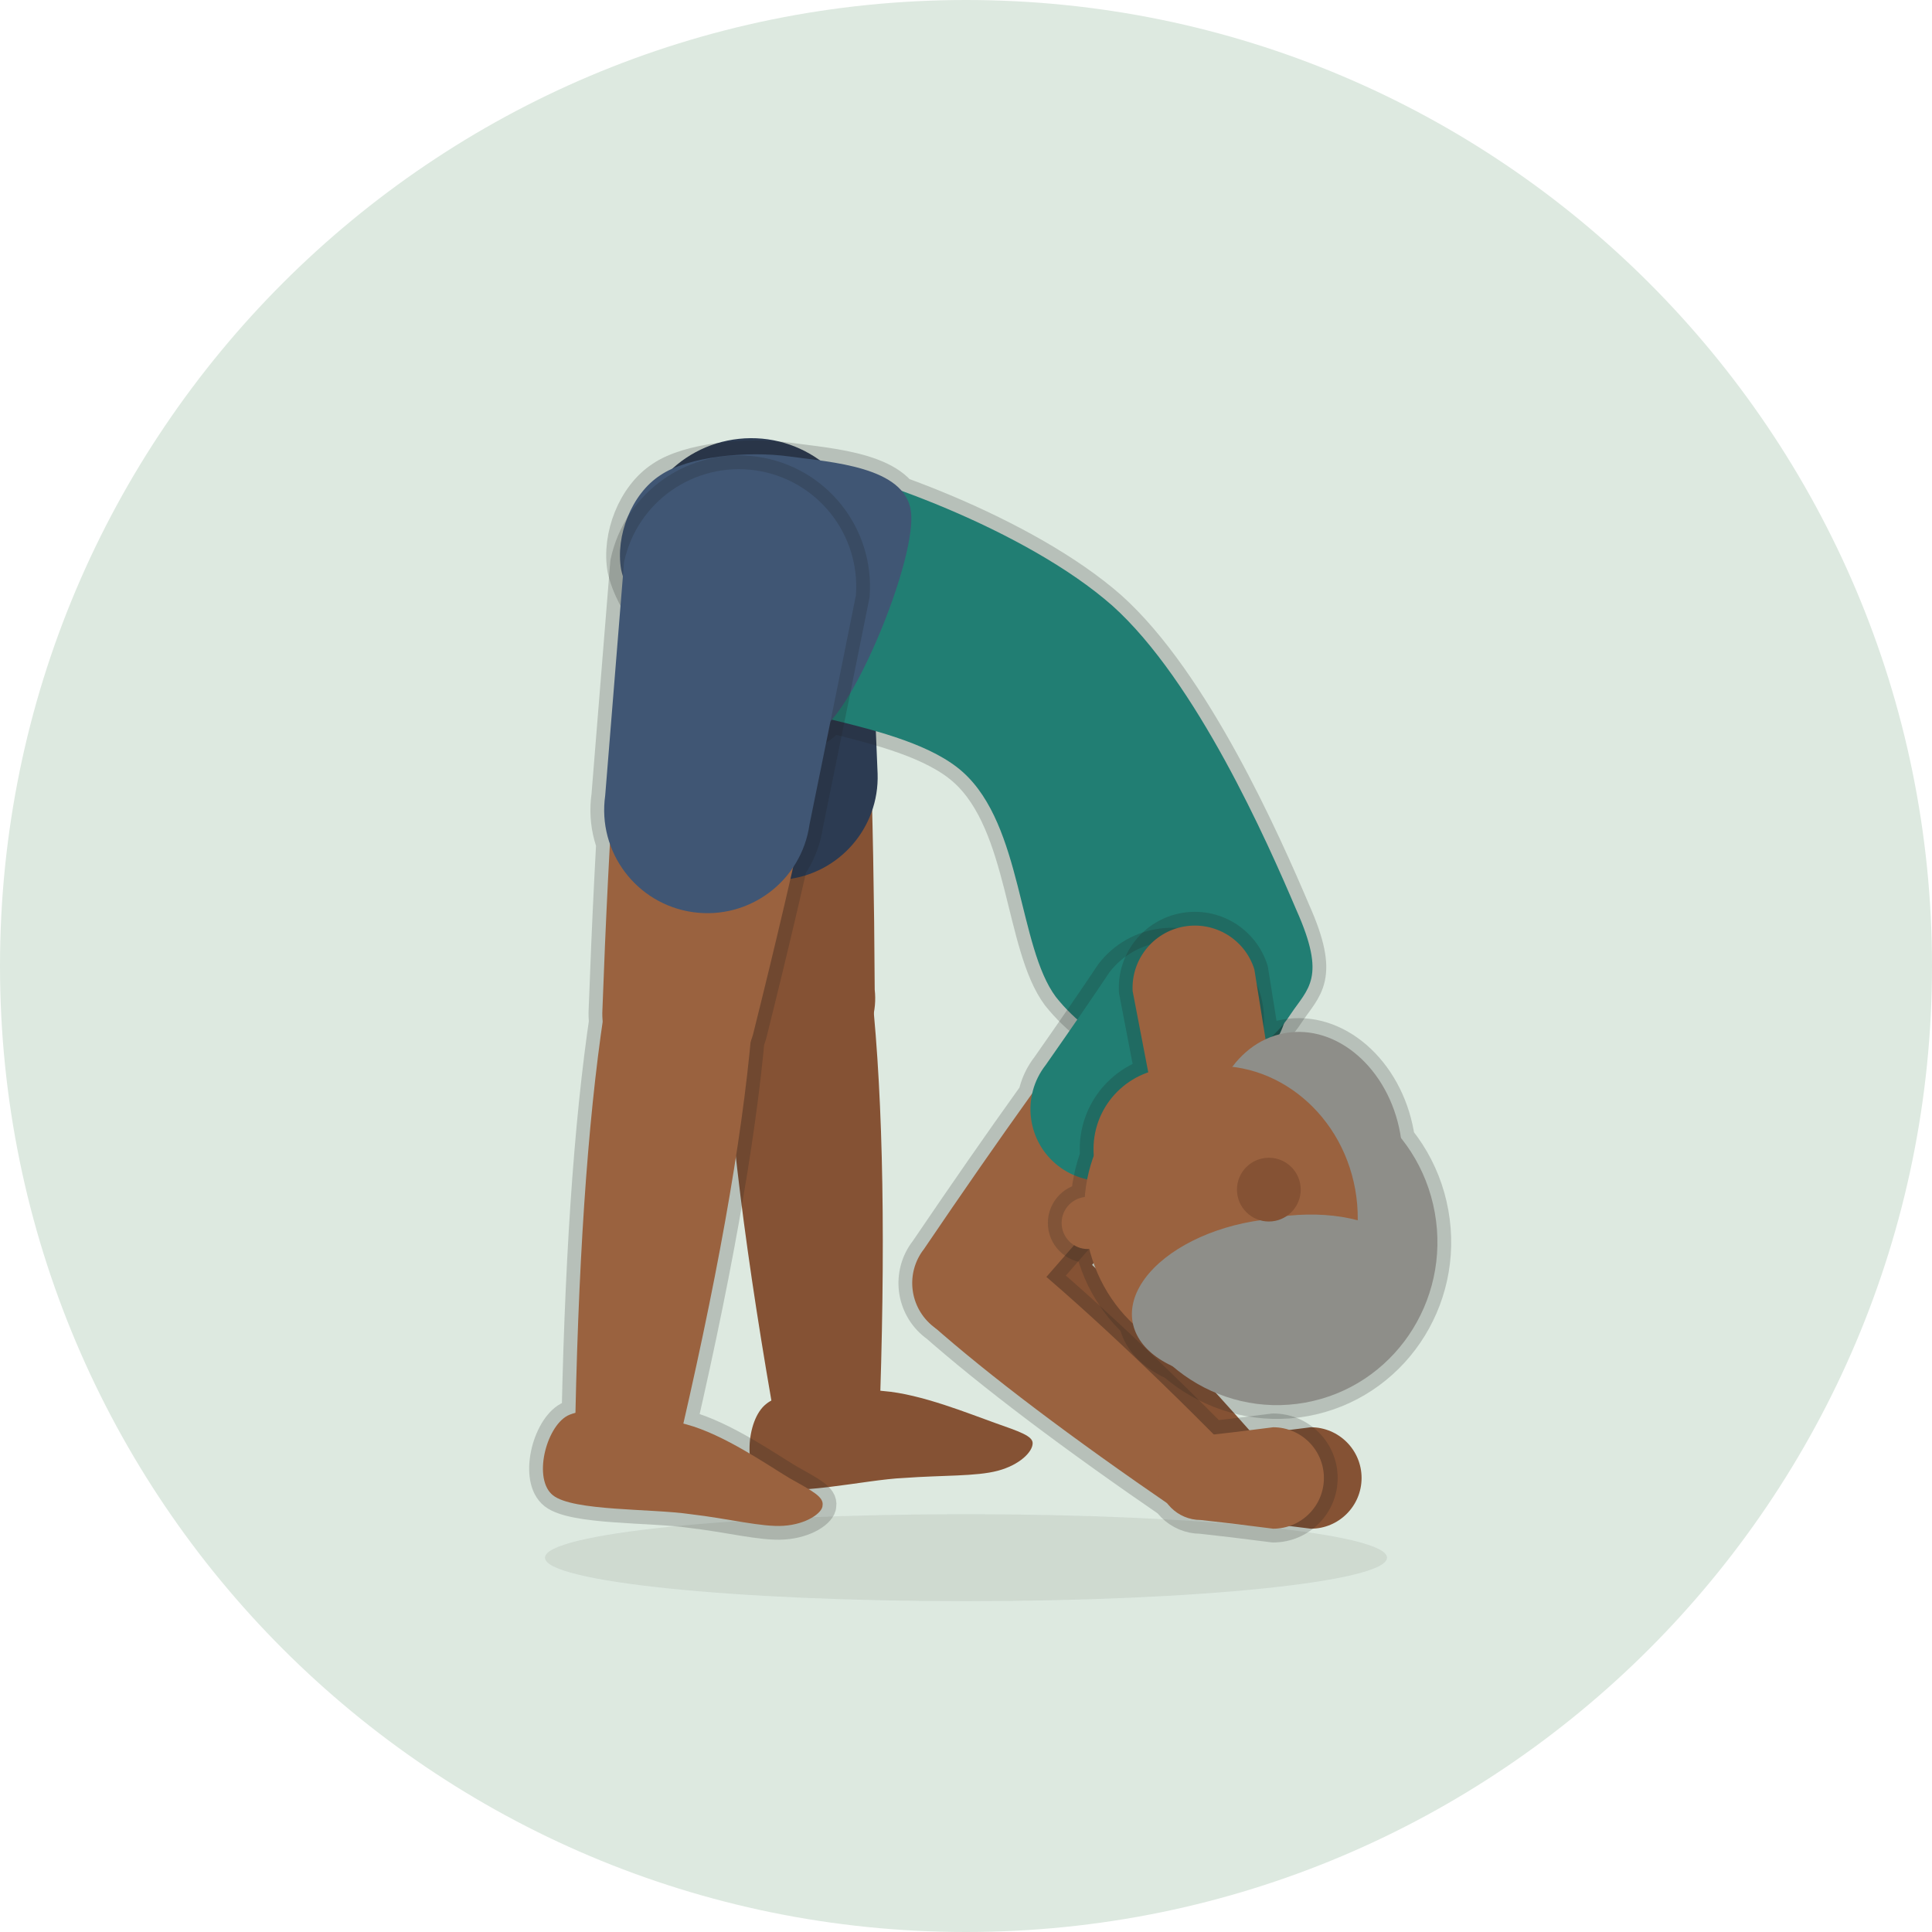
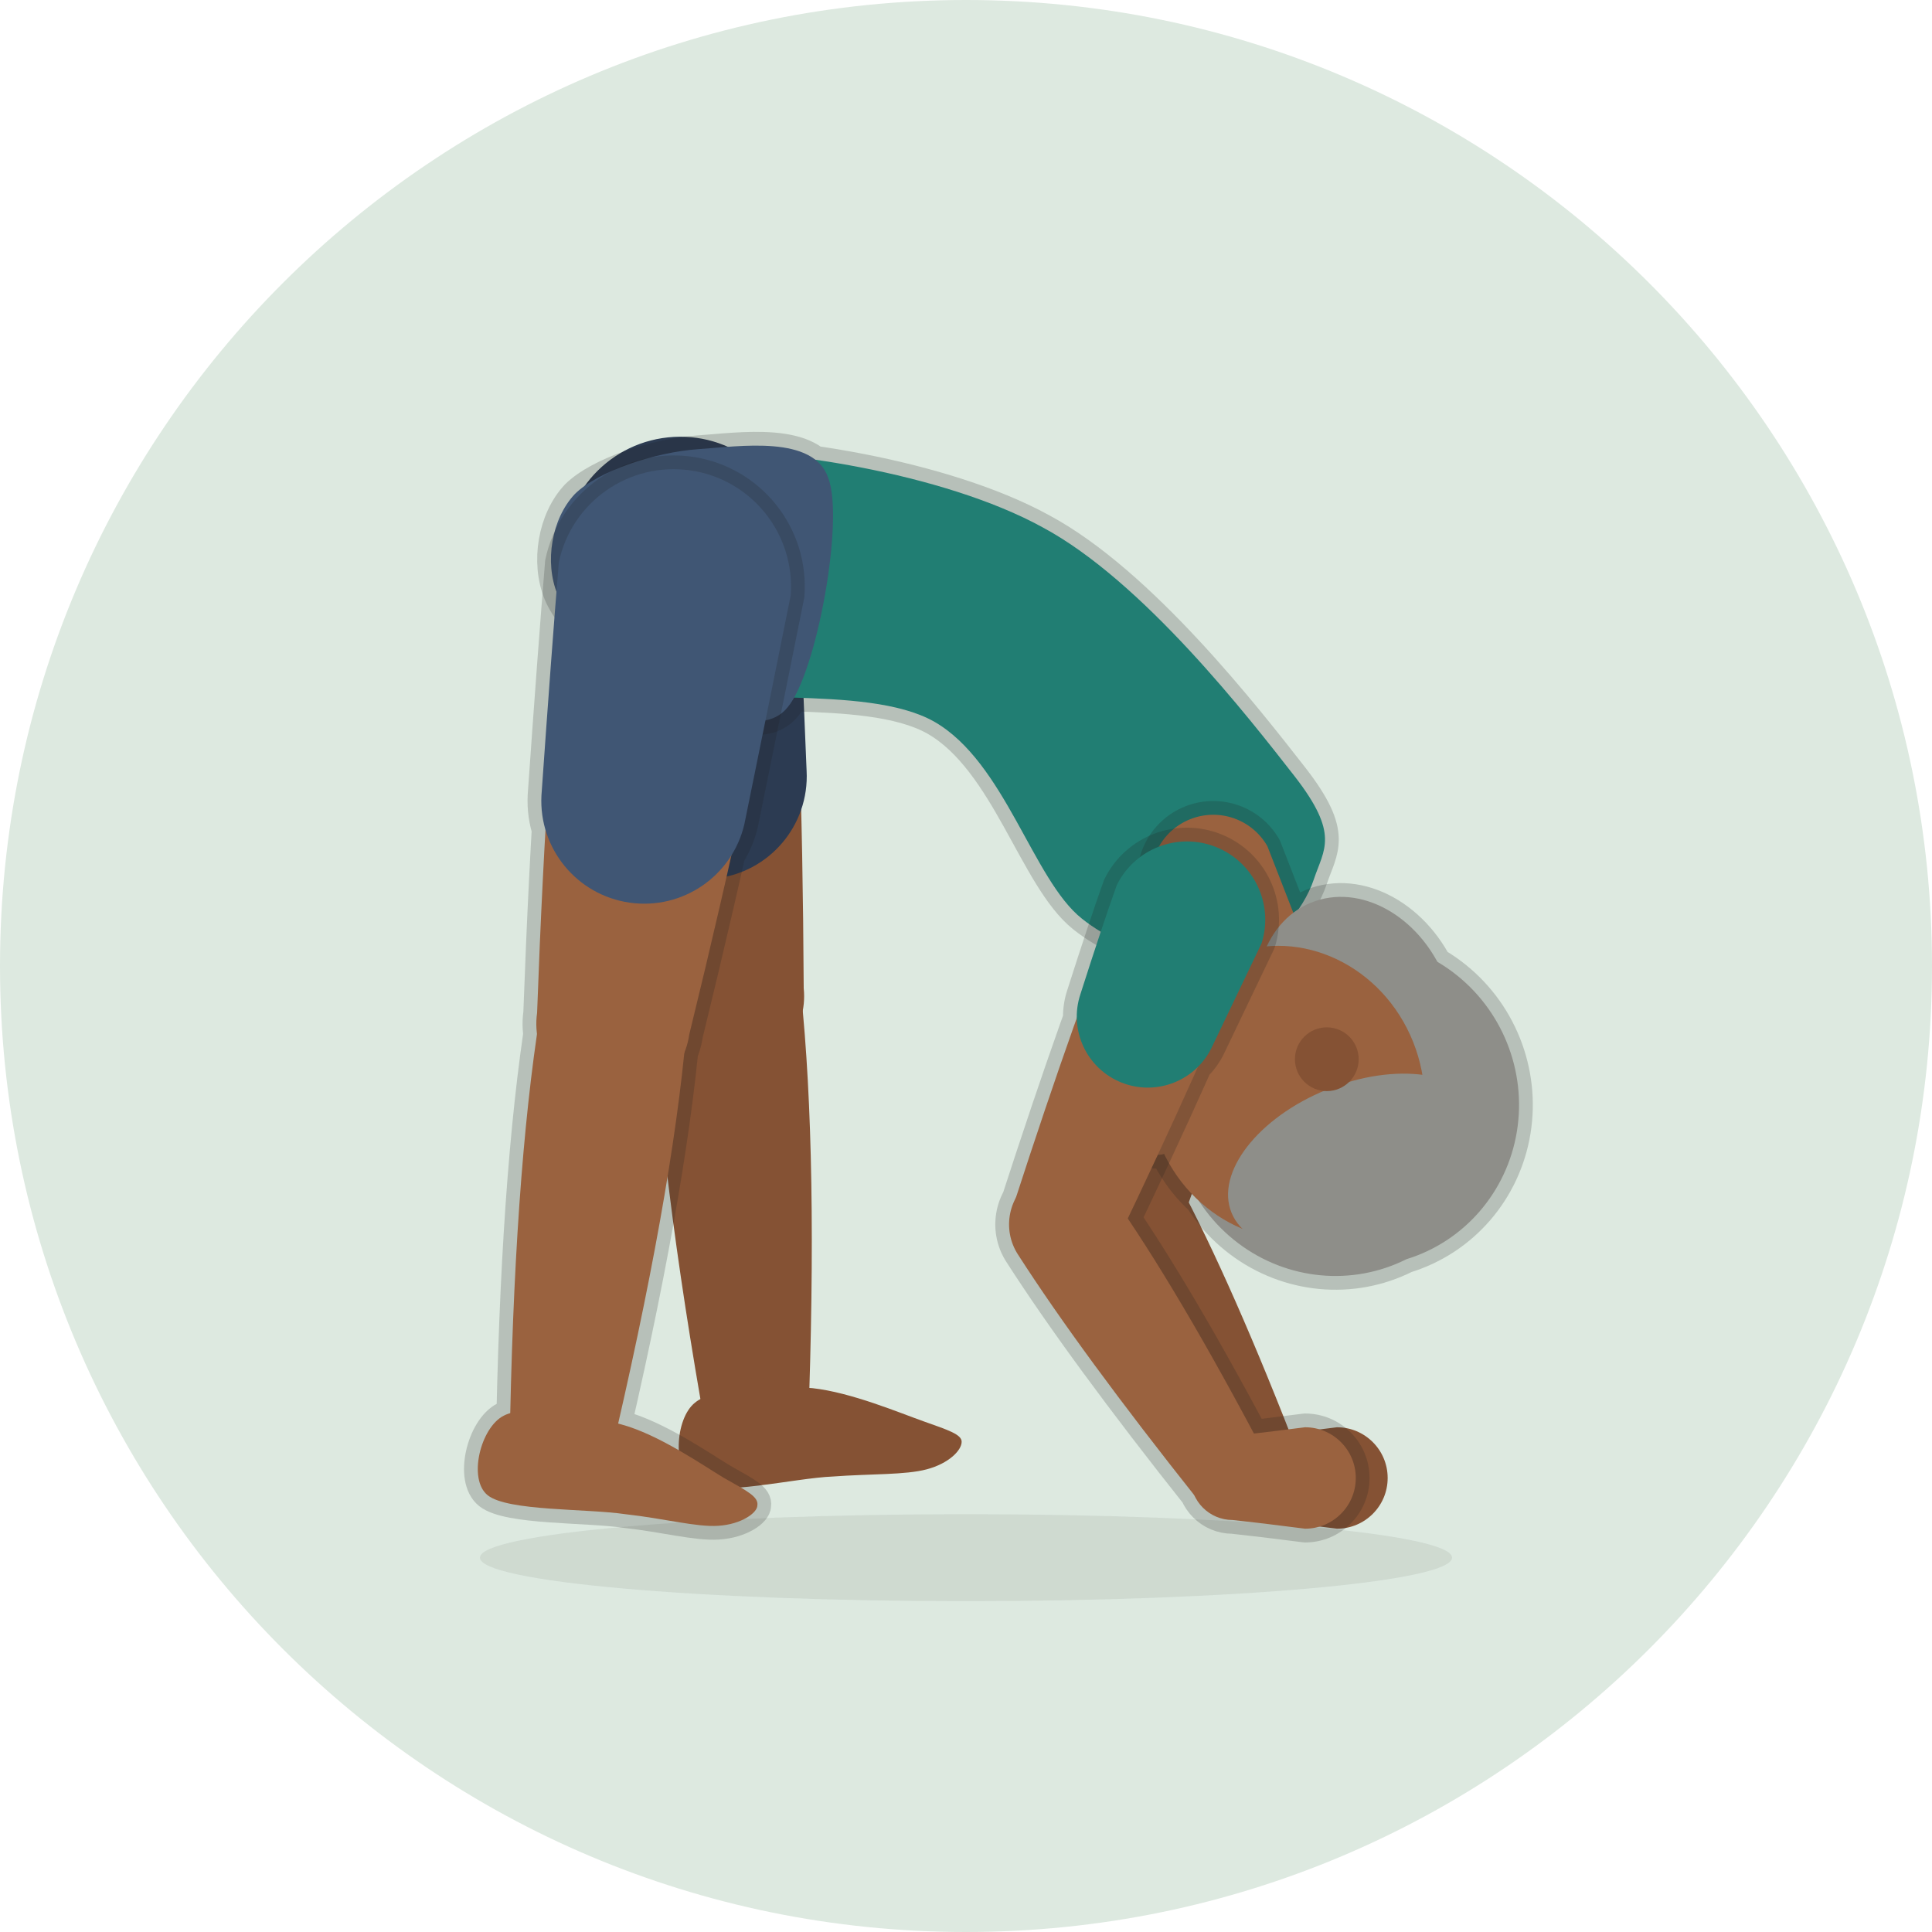
<svg xmlns="http://www.w3.org/2000/svg" viewBox="0 0 200 200" width="400" height="400" role="img" aria-label="Standing figure in profile folded forward with legs crossed and arms hanging to the floor.">
  <circle cx="100" cy="100" r="100" fill="#DDE9E0" />
  <clipPath id="c7o0qp0">
    <circle cx="100" cy="100" r="100" />
  </clipPath>
  <g clip-path="url(#c7o0qp0)">
    <g transform="translate(100.0 159.0) scale(1.500)">
-       <ellipse cx="0" cy="1.5" rx="29.055" ry="3" fill="#20211F" opacity="0.08" />
+       <ellipse cx="0" cy="1.5" rx="33.543" ry="3" fill="#20211F" opacity="0.08" />
      <g>
-         <path d="M13.0 -39.8Q7.9 -32.7 0.4 -20.5A3.8 3.8 0 0 0 6.6 -16.1Q15.6 -27.2 20.7 -34.3A4.7 4.7 0 0 0 13.0 -39.8Z" fill="#855234" />
-         <path d="M12.4 -40.2Q10.9 -37.6 8.3 -33.5A4.9 4.9 0 0 0 16.3 -27.8Q19.4 -31.6 21.2 -33.9A5.4 5.4 0 0 0 12.4 -40.2Z" fill="#1B6A61" />
-         <path d="M0.9 -15.5Q6.6 -9.9 16.9 -2.0A2.8 2.8 0 0 0 20.7 -6.0Q12.1 -15.8 6.1 -21.1A3.8 3.8 0 0 0 0.9 -15.5Z" fill="#855234" />
-         <path d="M18.8 -1.1Q20.7 -0.9 23.8 -0.5A3.5 3.5 0 0 0 23.8 -7.5Q20.7 -7.1 18.8 -6.9A2.9 2.9 0 0 0 18.8 -1.1Z" fill="#855234" />
+         <path d="M13.1 -46.2Q10.6 -37.8 7.6 -23.8A3.8 3.8 0 0 0 14.9 -21.7Q19.8 -35.2 22.1 -43.6A4.7 4.7 0 0 0 13.1 -46.2Z" fill="#855234" />
+         <path d="M12.4 -46.4Q11.8 -43.5 10.7 -38.7A4.9 4.9 0 0 0 20.1 -36.0Q21.8 -40.6 22.8 -43.4A5.4 5.4 0 0 0 12.4 -46.4Z" fill="#1B6A61" />
+         <path d="M7.8 -21.1Q11.2 -13.9 18.1 -2.8A2.8 2.8 0 0 0 23.1 -5.2Q18.4 -17.4 14.6 -24.5A3.8 3.8 0 0 0 7.8 -21.1Z" fill="#855234" />
+         <path d="M20.6 -1.1Q22.5 -0.9 25.6 -0.5A3.5 3.5 0 0 0 25.6 -7.5Q22.5 -7.1 20.6 -6.9A2.9 2.9 0 0 0 20.6 -1.1Z" fill="#855234" />
      </g>
      <g>
-         <path d="M-16.7 -36.7Q-16.3 -25.3 -13.0 -6.9A3.5 3.5 0 0 0 -6.0 -7.4Q-5.3 -26.1 -6.5 -37.5A5.1 5.1 0 0 0 -16.7 -36.7Z" fill="#855234" />
-         <path d="M-22.3 -67.1Q-20.8 -55.5 -16.9 -36.5A5.3 5.3 0 0 0 -6.3 -37.7Q-6.4 -57.0 -7.4 -68.7A7.5 7.5 0 0 0 -22.3 -67.1Z" fill="#855234" />
-         <path d="M-22.9 -67.1Q-21.9 -61.0 -20.2 -51.2A7.1 7.1 0 0 0 -6.1 -52.6Q-6.5 -62.6 -6.8 -68.8A8.1 8.1 0 0 0 -22.9 -67.1Z" fill="#2C3B52" />
-         <path d="M-9.5 -3.6A3.6 3.6 0.0 1 0 -9.5 -10.8A3.6 3.6 0.0 1 0 -9.5 -3.6Z" fill="#855234" />
-         <path d="M-13.8 -9.1C-15.2 -8.0 -15.4 -4.3 -13.9 -3.5C-12.3 -2.6 -6.9 -3.9 -4.3 -4.0C-1.6 -4.2 0.7 -4.1 2.2 -4.5C3.7 -4.9 4.6 -5.8 4.6 -6.4C4.6 -6.9 3.7 -7.2 2.0 -7.8C0.3 -8.4 -3.1 -9.8 -5.7 -10.0C-8.3 -10.3 -12.5 -10.2 -13.8 -9.1Z" fill="#855234" />
+         <path d="M-21.6 -36.9Q-21.2 -25.5 -17.9 -7.0A3.5 3.5 0 0 0 -10.9 -7.5Q-10.2 -26.2 -11.4 -37.6A5.1 5.1 0 0 0 -21.6 -36.9Z" fill="#855234" />
+         <path d="M-27.2 -67.3Q-25.7 -55.6 -21.8 -36.7A5.3 5.3 0 0 0 -11.2 -37.8Q-11.3 -57.1 -12.3 -68.8A7.5 7.5 0 0 0 -27.2 -67.3Z" fill="#855234" />
+         <path d="M-27.8 -67.2Q-26.8 -61.1 -25.1 -51.3A7.1 7.1 0 0 0 -11.0 -52.8Q-11.4 -62.8 -11.7 -68.9A8.1 8.1 0 0 0 -27.8 -67.2Z" fill="#2C3B52" />
+         <path d="M-14.4 -3.7A3.6 3.6 0.0 1 0 -14.4 -10.9A3.6 3.6 0.0 1 0 -14.4 -3.7Z" fill="#855234" />
+         <path d="M-18.7 -9.2C-20.1 -8.1 -20.3 -4.4 -18.7 -3.6C-17.1 -2.7 -11.8 -4.0 -9.2 -4.1C-6.5 -4.3 -4.2 -4.2 -2.7 -4.6C-1.2 -5.0 -0.3 -5.9 -0.3 -6.5C-0.3 -7.0 -1.2 -7.3 -2.9 -7.9C-4.6 -8.5 -7.9 -9.9 -10.6 -10.2C-13.2 -10.4 -17.4 -10.3 -18.7 -9.2Z" fill="#855234" />
      </g>
      <g>
-         <path d="M-12.3 -74.3C-7.0 -73.5 4.2 -69.4 10.1 -64.2C15.9 -59.0 20.8 -47.9 22.8 -43.2C24.9 -38.5 23.6 -37.8 22.4 -36.0C21.2 -34.1 18.4 -32.0 15.7 -32.2C13.0 -32.4 8.9 -33.8 6.2 -37.2C3.6 -40.7 3.9 -49.0 -0.2 -52.7C-4.3 -56.4 -14.8 -56.6 -18.3 -59.4C-21.8 -62.2 -22.2 -66.9 -21.2 -69.4C-20.2 -71.9 -17.5 -75.2 -12.3 -74.3ZM-12.2 -74.5C-9.3 -74.1 -4.2 -73.8 -3.8 -70.7C-3.4 -67.6 -7.4 -57.7 -9.8 -55.8C-12.2 -53.8 -16.1 -57.3 -18.4 -59.1C-20.7 -60.9 -23.3 -64.3 -23.8 -66.7C-24.2 -69.0 -23.1 -71.9 -21.1 -73.2C-19.2 -74.5 -15.1 -74.9 -12.2 -74.5Z" fill="#1E1F1D" stroke="#1E1F1D" stroke-width="1.9" stroke-linejoin="round" opacity="0.2" />
-         <path d="M-12.3 -74.3C-7.0 -73.5 4.2 -69.4 10.1 -64.2C15.9 -59.0 20.8 -47.9 22.8 -43.2C24.9 -38.5 23.6 -37.8 22.4 -36.0C21.2 -34.1 18.4 -32.0 15.7 -32.2C13.0 -32.4 8.9 -33.8 6.2 -37.2C3.6 -40.7 3.9 -49.0 -0.2 -52.7C-4.3 -56.4 -14.8 -56.6 -18.3 -59.4C-21.8 -62.2 -22.2 -66.9 -21.2 -69.4C-20.2 -71.9 -17.5 -75.2 -12.3 -74.3Z" fill="#217E73" />
-         <path d="M-12.2 -74.5C-9.3 -74.1 -4.2 -73.8 -3.8 -70.7C-3.4 -67.6 -7.4 -57.7 -9.8 -55.8C-12.2 -53.8 -16.1 -57.3 -18.4 -59.1C-20.7 -60.9 -23.3 -64.3 -23.8 -66.7C-24.2 -69.0 -23.1 -71.9 -21.1 -73.2C-19.2 -74.5 -15.1 -74.9 -12.2 -74.5Z" fill="#405674" />
+         <path d="M-18.5 -74.8C-13.3 -75.1 -1.6 -73.4 5.3 -69.6C12.2 -65.9 19.5 -56.5 22.7 -52.4C25.8 -48.4 24.7 -47.4 24.0 -45.3C23.3 -43.2 21.1 -40.4 18.4 -40.0C15.7 -39.5 11.4 -39.9 8.0 -42.6C4.6 -45.3 2.7 -53.4 -2.2 -56.2C-7.0 -58.9 -17.3 -57.0 -21.3 -59.0C-25.3 -61.0 -26.8 -65.5 -26.3 -68.2C-25.8 -70.8 -23.8 -74.6 -18.5 -74.8ZM-18.5 -75.0C-15.6 -75.2 -10.5 -76.0 -9.5 -73.0C-8.4 -70.1 -10.3 -59.6 -12.3 -57.2C-14.2 -54.8 -18.7 -57.4 -21.4 -58.7C-24.0 -60.0 -27.3 -62.8 -28.2 -65.0C-29.1 -67.2 -28.6 -70.2 -27.0 -71.9C-25.4 -73.5 -21.4 -74.8 -18.5 -75.0Z" fill="#1E1F1D" stroke="#1E1F1D" stroke-width="1.9" stroke-linejoin="round" opacity="0.2" />
+         <path d="M-18.5 -74.8C-13.3 -75.1 -1.6 -73.4 5.3 -69.6C12.2 -65.9 19.5 -56.5 22.7 -52.4C25.8 -48.4 24.7 -47.4 24.0 -45.3C23.3 -43.2 21.1 -40.4 18.4 -40.0C15.7 -39.5 11.4 -39.9 8.0 -42.6C4.6 -45.3 2.7 -53.4 -2.2 -56.2C-7.0 -58.9 -17.3 -57.0 -21.3 -59.0C-25.3 -61.0 -26.8 -65.5 -26.3 -68.2C-25.8 -70.8 -23.8 -74.6 -18.5 -74.8Z" fill="#217E73" />
+         <path d="M-18.5 -75.0C-15.6 -75.2 -10.5 -76.0 -9.5 -73.0C-8.4 -70.1 -10.3 -59.6 -12.3 -57.2C-14.2 -54.8 -18.7 -57.4 -21.4 -58.7C-24.0 -60.0 -27.3 -62.8 -28.2 -65.0C-29.1 -67.2 -28.6 -70.2 -27.0 -71.9C-25.4 -73.5 -21.4 -74.8 -18.5 -75.0Z" fill="#405674" />
      </g>
      <g>
-         <path d="M10.5 -38.5Q5.1 -31.6 -2.9 -19.8A3.8 3.8 0 0 0 3.1 -15.1Q12.6 -25.8 17.9 -32.7A4.7 4.7 0 0 0 10.5 -38.5ZM9.9 -38.9Q8.3 -36.5 5.5 -32.5A4.9 4.9 0 0 0 13.3 -26.4Q16.5 -30.1 18.5 -32.3A5.4 5.4 0 0 0 9.9 -38.9ZM-2.4 -14.6Q3.6 -9.3 14.4 -1.9A2.8 2.8 0 0 0 18.0 -6.1Q8.8 -15.4 2.5 -20.4A3.8 3.8 0 0 0 -2.4 -14.6ZM16.2 -1.1Q18.1 -0.9 21.2 -0.5A3.5 3.5 0 0 0 21.2 -7.5Q18.1 -7.1 16.2 -6.9A2.9 2.9 0 0 0 16.2 -1.1Z" fill="#1E1F1D" stroke="#1E1F1D" stroke-width="1.9" stroke-linejoin="round" opacity="0.2" />
-         <path d="M10.5 -38.5Q5.1 -31.6 -2.9 -19.8A3.8 3.8 0 0 0 3.1 -15.1Q12.6 -25.8 17.9 -32.7A4.7 4.7 0 0 0 10.5 -38.5Z" fill="#9A623F" />
-         <path d="M9.9 -38.9Q8.3 -36.5 5.5 -32.5A4.9 4.9 0 0 0 13.3 -26.4Q16.5 -30.1 18.5 -32.3A5.4 5.4 0 0 0 9.9 -38.9Z" fill="#217E73" />
-         <path d="M-2.4 -14.6Q3.6 -9.3 14.4 -1.9A2.8 2.8 0 0 0 18.0 -6.1Q8.8 -15.4 2.5 -20.4A3.8 3.8 0 0 0 -2.4 -14.6Z" fill="#9A623F" />
-         <path d="M16.2 -1.1Q18.1 -0.9 21.2 -0.5A3.5 3.5 0 0 0 21.2 -7.5Q18.1 -7.1 16.2 -6.9A2.9 2.9 0 0 0 16.2 -1.1Z" fill="#9A623F" />
+         <path d="M12.9 -44.4Q15.3 -38.6 19.3 -29.2A4.0 4.0 0 0 0 26.8 -32.2Q23.1 -41.7 20.8 -47.6A4.3 4.3 0 0 0 12.9 -44.4ZM23.8 -43.7A6.6 8.2 158.0 1 0 30.0 -28.5A6.6 8.2 158.0 1 0 23.8 -43.7ZM22.0 -40.0A11.1 11.3 158.0 1 0 30.4 -19.1A11.1 11.3 158.0 1 0 22.0 -40.0ZM18.3 -40.1A9.4 10.2 158.0 1 0 25.9 -21.1A9.4 10.2 158.0 1 0 18.3 -40.1ZM18.0 -28.7A5.6 5.6 0.0 1 0 18.0 -39.9A5.6 5.6 0.0 1 0 18.0 -28.7ZM13.2 -26.3A1.8 1.8 0.0 1 0 13.2 -29.9A1.8 1.8 0.0 1 0 13.2 -26.3ZM24.9 -30.8A9.3 5.4 158.0 1 0 29.0 -20.8A9.3 5.4 158.0 1 0 24.9 -30.8ZM24.9 -30.7A2.2 2.2 0.0 1 0 24.9 -35.1A2.2 2.2 0.0 1 0 24.9 -30.7Z" fill="#1E1F1D" stroke="#1E1F1D" stroke-width="1.9" stroke-linejoin="round" opacity="0.2" />
+         <path d="M12.9 -44.4Q15.3 -38.6 19.3 -29.2A4.0 4.0 0 0 0 26.8 -32.2Q23.1 -41.7 20.8 -47.6A4.3 4.3 0 0 0 12.9 -44.4Z" fill="#9A623F" />
+         <path d="M23.8 -43.7A6.6 8.2 158.0 1 0 30.0 -28.5A6.6 8.2 158.0 1 0 23.8 -43.7Z" fill="#8E8E89" />
+         <path d="M22.0 -40.0A11.1 11.3 158.0 1 0 30.4 -19.1A11.1 11.3 158.0 1 0 22.0 -40.0Z" fill="#8E8E89" />
+         <path d="M18.3 -40.1A9.4 10.2 158.0 1 0 25.9 -21.1A9.4 10.2 158.0 1 0 18.3 -40.1Z" fill="#9A623F" />
+         <path d="M18.0 -28.7A5.6 5.6 0.0 1 0 18.0 -39.9A5.6 5.6 0.0 1 0 18.0 -28.7Z" fill="#9A623F" />
+         <path d="M13.2 -26.3A1.8 1.8 0.0 1 0 13.2 -29.9A1.8 1.8 0.0 1 0 13.2 -26.3Z" fill="#9A623F" />
+         <path d="M24.9 -30.8A9.3 5.4 158.0 1 0 29.0 -20.8A9.3 5.4 158.0 1 0 24.9 -30.8Z" fill="#8E8E89" />
+         <path d="M24.9 -30.7A2.2 2.2 0.0 1 0 24.9 -35.1A2.2 2.2 0.0 1 0 24.9 -30.7Z" fill="#855234" />
      </g>
      <g>
-         <path d="M11.5 -37.6Q12.7 -31.4 14.6 -21.4A4.0 4.0 0 0 0 22.5 -22.8Q20.9 -32.9 19.9 -39.1A4.3 4.3 0 0 0 11.5 -37.6ZM22.0 -34.7A6.6 8.2 170.0 1 0 24.9 -18.5A6.6 8.2 170.0 1 0 22.0 -34.7ZM19.4 -31.5A11.1 11.3 170.0 1 0 23.4 -9.2A11.1 11.3 170.0 1 0 19.4 -31.5ZM15.8 -32.3A9.4 10.2 170.0 1 0 19.4 -12.2A9.4 10.2 170.0 1 0 15.8 -32.3ZM14.4 -21.1A5.6 5.6 0.0 1 0 14.4 -32.3A5.6 5.6 0.0 1 0 14.4 -21.1ZM8.4 -19.8A1.8 1.8 0.0 1 0 8.4 -23.4A1.8 1.8 0.0 1 0 8.4 -19.8ZM20.4 -21.8A9.3 5.4 170.0 1 0 22.3 -11.2A9.3 5.4 170.0 1 0 20.4 -21.8ZM20.9 -21.7A2.2 2.2 0.0 1 0 20.9 -26.1A2.2 2.2 0.0 1 0 20.9 -21.7Z" fill="#1E1F1D" stroke="#1E1F1D" stroke-width="1.9" stroke-linejoin="round" opacity="0.2" />
-         <path d="M11.5 -37.6Q12.7 -31.4 14.6 -21.4A4.0 4.0 0 0 0 22.5 -22.8Q20.9 -32.9 19.9 -39.1A4.3 4.3 0 0 0 11.5 -37.6Z" fill="#9A623F" />
-         <path d="M22.0 -34.7A6.6 8.2 170.0 1 0 24.9 -18.5A6.6 8.2 170.0 1 0 22.0 -34.7Z" fill="#8E8E89" />
-         <path d="M19.4 -31.5A11.1 11.3 170.0 1 0 23.4 -9.2A11.1 11.3 170.0 1 0 19.4 -31.5Z" fill="#8E8E89" />
-         <path d="M15.8 -32.3A9.4 10.2 170.0 1 0 19.4 -12.2A9.4 10.2 170.0 1 0 15.8 -32.3Z" fill="#9A623F" />
-         <path d="M14.4 -21.1A5.6 5.6 0.0 1 0 14.4 -32.3A5.6 5.6 0.0 1 0 14.4 -21.1Z" fill="#9A623F" />
-         <path d="M8.4 -19.8A1.8 1.8 0.0 1 0 8.4 -23.4A1.8 1.8 0.0 1 0 8.4 -19.8Z" fill="#9A623F" />
-         <path d="M20.4 -21.8A9.3 5.4 170.0 1 0 22.3 -11.2A9.3 5.4 170.0 1 0 20.4 -21.8Z" fill="#8E8E89" />
-         <path d="M20.9 -21.7A2.2 2.2 0.0 1 0 20.9 -26.1A2.2 2.2 0.0 1 0 20.9 -21.7Z" fill="#855234" />
+         <path d="M-29.4 -36.0Q-31.2 -24.7 -31.5 -6.0A3.5 3.5 0 0 0 -24.6 -5.2Q-20.3 -23.4 -19.3 -34.8A5.1 5.1 0 0 0 -29.4 -36.0ZM-27.5 -67.1Q-28.9 -55.4 -29.6 -36.1A5.3 5.3 0 0 0 -19.1 -34.6Q-14.5 -53.4 -12.6 -65.0A7.5 7.5 0 0 0 -27.5 -67.1ZM-28.1 -67.2Q-28.6 -61.1 -29.3 -51.1A7.1 7.1 0 0 0 -15.3 -49.1Q-13.3 -58.9 -12.1 -64.9A8.1 8.1 0 0 0 -28.1 -67.2ZM-28.0 -2.0A3.6 3.6 0.0 1 0 -28.0 -9.2A3.6 3.6 0.0 1 0 -28.0 -2.0ZM-31.9 -8.3C-33.5 -7.5 -34.4 -3.9 -33.0 -2.8C-31.6 -1.7 -26.2 -1.9 -23.5 -1.5C-20.8 -1.2 -18.6 -0.6 -17.1 -0.7C-15.5 -0.8 -14.4 -1.6 -14.4 -2.1C-14.3 -2.7 -15.1 -3.1 -16.7 -4.0C-18.2 -4.9 -21.2 -7.0 -23.8 -7.7C-26.3 -8.4 -30.4 -9.1 -31.9 -8.3Z" fill="#1E1F1D" stroke="#1E1F1D" stroke-width="1.9" stroke-linejoin="round" opacity="0.2" />
+         <path d="M-29.4 -36.0Q-31.2 -24.7 -31.5 -6.0A3.5 3.5 0 0 0 -24.6 -5.2Q-20.3 -23.4 -19.3 -34.8A5.1 5.1 0 0 0 -29.4 -36.0Z" fill="#9A623F" />
+         <path d="M-27.5 -67.1Q-28.9 -55.4 -29.6 -36.1A5.3 5.3 0 0 0 -19.1 -34.6Q-14.5 -53.4 -12.6 -65.0A7.5 7.5 0 0 0 -27.5 -67.1Z" fill="#9A623F" />
+         <path d="M-28.1 -67.2Q-28.6 -61.1 -29.3 -51.1A7.1 7.1 0 0 0 -15.3 -49.1Q-13.3 -58.9 -12.1 -64.9A8.1 8.1 0 0 0 -28.1 -67.2Z" fill="#405674" />
+         <path d="M-28.0 -2.0A3.6 3.6 0.0 1 0 -28.0 -9.2A3.6 3.6 0.0 1 0 -28.0 -2.0Z" fill="#9A623F" />
+         <path d="M-31.9 -8.3C-33.5 -7.5 -34.4 -3.9 -33.0 -2.8C-31.6 -1.7 -26.2 -1.9 -23.5 -1.5C-20.8 -1.2 -18.6 -0.6 -17.1 -0.7C-15.5 -0.8 -14.4 -1.6 -14.4 -2.1C-14.3 -2.7 -15.1 -3.1 -16.7 -4.0C-18.2 -4.9 -21.2 -7.0 -23.8 -7.7C-26.3 -8.4 -30.4 -9.1 -31.9 -8.3Z" fill="#9A623F" />
      </g>
      <g>
-         <path d="M-25.0 -36.0Q-26.7 -24.7 -27.0 -6.0A3.5 3.5 0 0 0 -20.1 -5.2Q-15.8 -23.4 -14.8 -34.8A5.1 5.1 0 0 0 -25.0 -36.0ZM-23.0 -67.1Q-24.4 -55.4 -25.1 -36.1A5.3 5.3 0 0 0 -14.7 -34.6Q-10.0 -53.4 -8.2 -65.0A7.5 7.5 0 0 0 -23.0 -67.1ZM-23.6 -67.2Q-24.1 -61.1 -24.9 -51.1A7.1 7.1 0 0 0 -10.8 -49.1Q-8.8 -58.9 -7.6 -64.9A8.1 8.1 0 0 0 -23.6 -67.2ZM-23.6 -2.0A3.6 3.6 0.0 1 0 -23.6 -9.2A3.6 3.6 0.0 1 0 -23.6 -2.0ZM-27.5 -8.3C-29.0 -7.5 -29.9 -3.9 -28.5 -2.8C-27.1 -1.7 -21.7 -1.9 -19.0 -1.5C-16.4 -1.2 -14.1 -0.6 -12.6 -0.7C-11.0 -0.8 -9.9 -1.6 -9.9 -2.1C-9.8 -2.7 -10.6 -3.1 -12.2 -4.0C-13.7 -4.9 -16.7 -7.0 -19.3 -7.7C-21.8 -8.4 -25.9 -9.1 -27.5 -8.3Z" fill="#1E1F1D" stroke="#1E1F1D" stroke-width="1.9" stroke-linejoin="round" opacity="0.2" />
-         <path d="M-25.0 -36.0Q-26.7 -24.7 -27.0 -6.0A3.5 3.5 0 0 0 -20.1 -5.2Q-15.8 -23.4 -14.8 -34.8A5.1 5.1 0 0 0 -25.0 -36.0Z" fill="#9A623F" />
-         <path d="M-23.0 -67.1Q-24.4 -55.4 -25.1 -36.1A5.3 5.3 0 0 0 -14.7 -34.6Q-10.0 -53.4 -8.2 -65.0A7.5 7.5 0 0 0 -23.0 -67.1Z" fill="#9A623F" />
-         <path d="M-23.6 -67.2Q-24.1 -61.1 -24.9 -51.1A7.1 7.1 0 0 0 -10.8 -49.1Q-8.8 -58.9 -7.6 -64.9A8.1 8.1 0 0 0 -23.6 -67.2Z" fill="#405674" />
-         <path d="M-23.6 -2.0A3.6 3.6 0.0 1 0 -23.6 -9.2A3.6 3.6 0.0 1 0 -23.6 -2.0Z" fill="#9A623F" />
-         <path d="M-27.5 -8.3C-29.0 -7.5 -29.9 -3.9 -28.5 -2.8C-27.1 -1.7 -21.7 -1.9 -19.0 -1.5C-16.4 -1.2 -14.1 -0.6 -12.6 -0.7C-11.0 -0.8 -9.9 -1.6 -9.9 -2.1C-9.8 -2.7 -10.6 -3.1 -12.2 -4.0C-13.7 -4.9 -16.7 -7.0 -19.3 -7.7C-21.8 -8.4 -25.9 -9.1 -27.5 -8.3Z" fill="#9A623F" />
+         <path d="M11.0 -44.6Q7.7 -36.5 3.3 -22.9A3.8 3.8 0 0 0 10.3 -20.1Q16.5 -33.0 19.7 -41.1A4.7 4.7 0 0 0 11.0 -44.6ZM10.4 -44.9Q9.4 -42.1 7.9 -37.4A4.9 4.9 0 0 0 17.0 -33.8Q19.1 -38.2 20.4 -40.9A5.4 5.4 0 0 0 10.4 -44.9ZM3.6 -19.4Q7.9 -12.7 16.0 -2.5A2.8 2.8 0 0 0 20.7 -5.5Q14.6 -17.1 10.0 -23.6A3.8 3.8 0 0 0 3.6 -19.4ZM18.4 -1.1Q20.3 -0.9 23.4 -0.5A3.5 3.5 0 0 0 23.4 -7.5Q20.3 -7.1 18.4 -6.9A2.9 2.9 0 0 0 18.4 -1.1Z" fill="#1E1F1D" stroke="#1E1F1D" stroke-width="1.9" stroke-linejoin="round" opacity="0.2" />
+         <path d="M11.0 -44.6Q7.7 -36.5 3.3 -22.9A3.8 3.8 0 0 0 10.3 -20.1Q16.5 -33.0 19.7 -41.1A4.7 4.7 0 0 0 11.0 -44.6Z" fill="#9A623F" />
+         <path d="M10.4 -44.9Q9.4 -42.1 7.9 -37.4A4.9 4.9 0 0 0 17.0 -33.8Q19.1 -38.2 20.4 -40.9A5.4 5.4 0 0 0 10.4 -44.9Z" fill="#217E73" />
+         <path d="M3.6 -19.4Q7.9 -12.7 16.0 -2.5A2.8 2.8 0 0 0 20.7 -5.5Q14.6 -17.1 10.0 -23.6A3.8 3.8 0 0 0 3.6 -19.4Z" fill="#9A623F" />
+         <path d="M18.4 -1.1Q20.3 -0.9 23.4 -0.5A3.5 3.5 0 0 0 23.4 -7.5Q20.3 -7.1 18.4 -6.9A2.9 2.9 0 0 0 18.4 -1.1Z" fill="#9A623F" />
      </g>
    </g>
  </g>
</svg>
